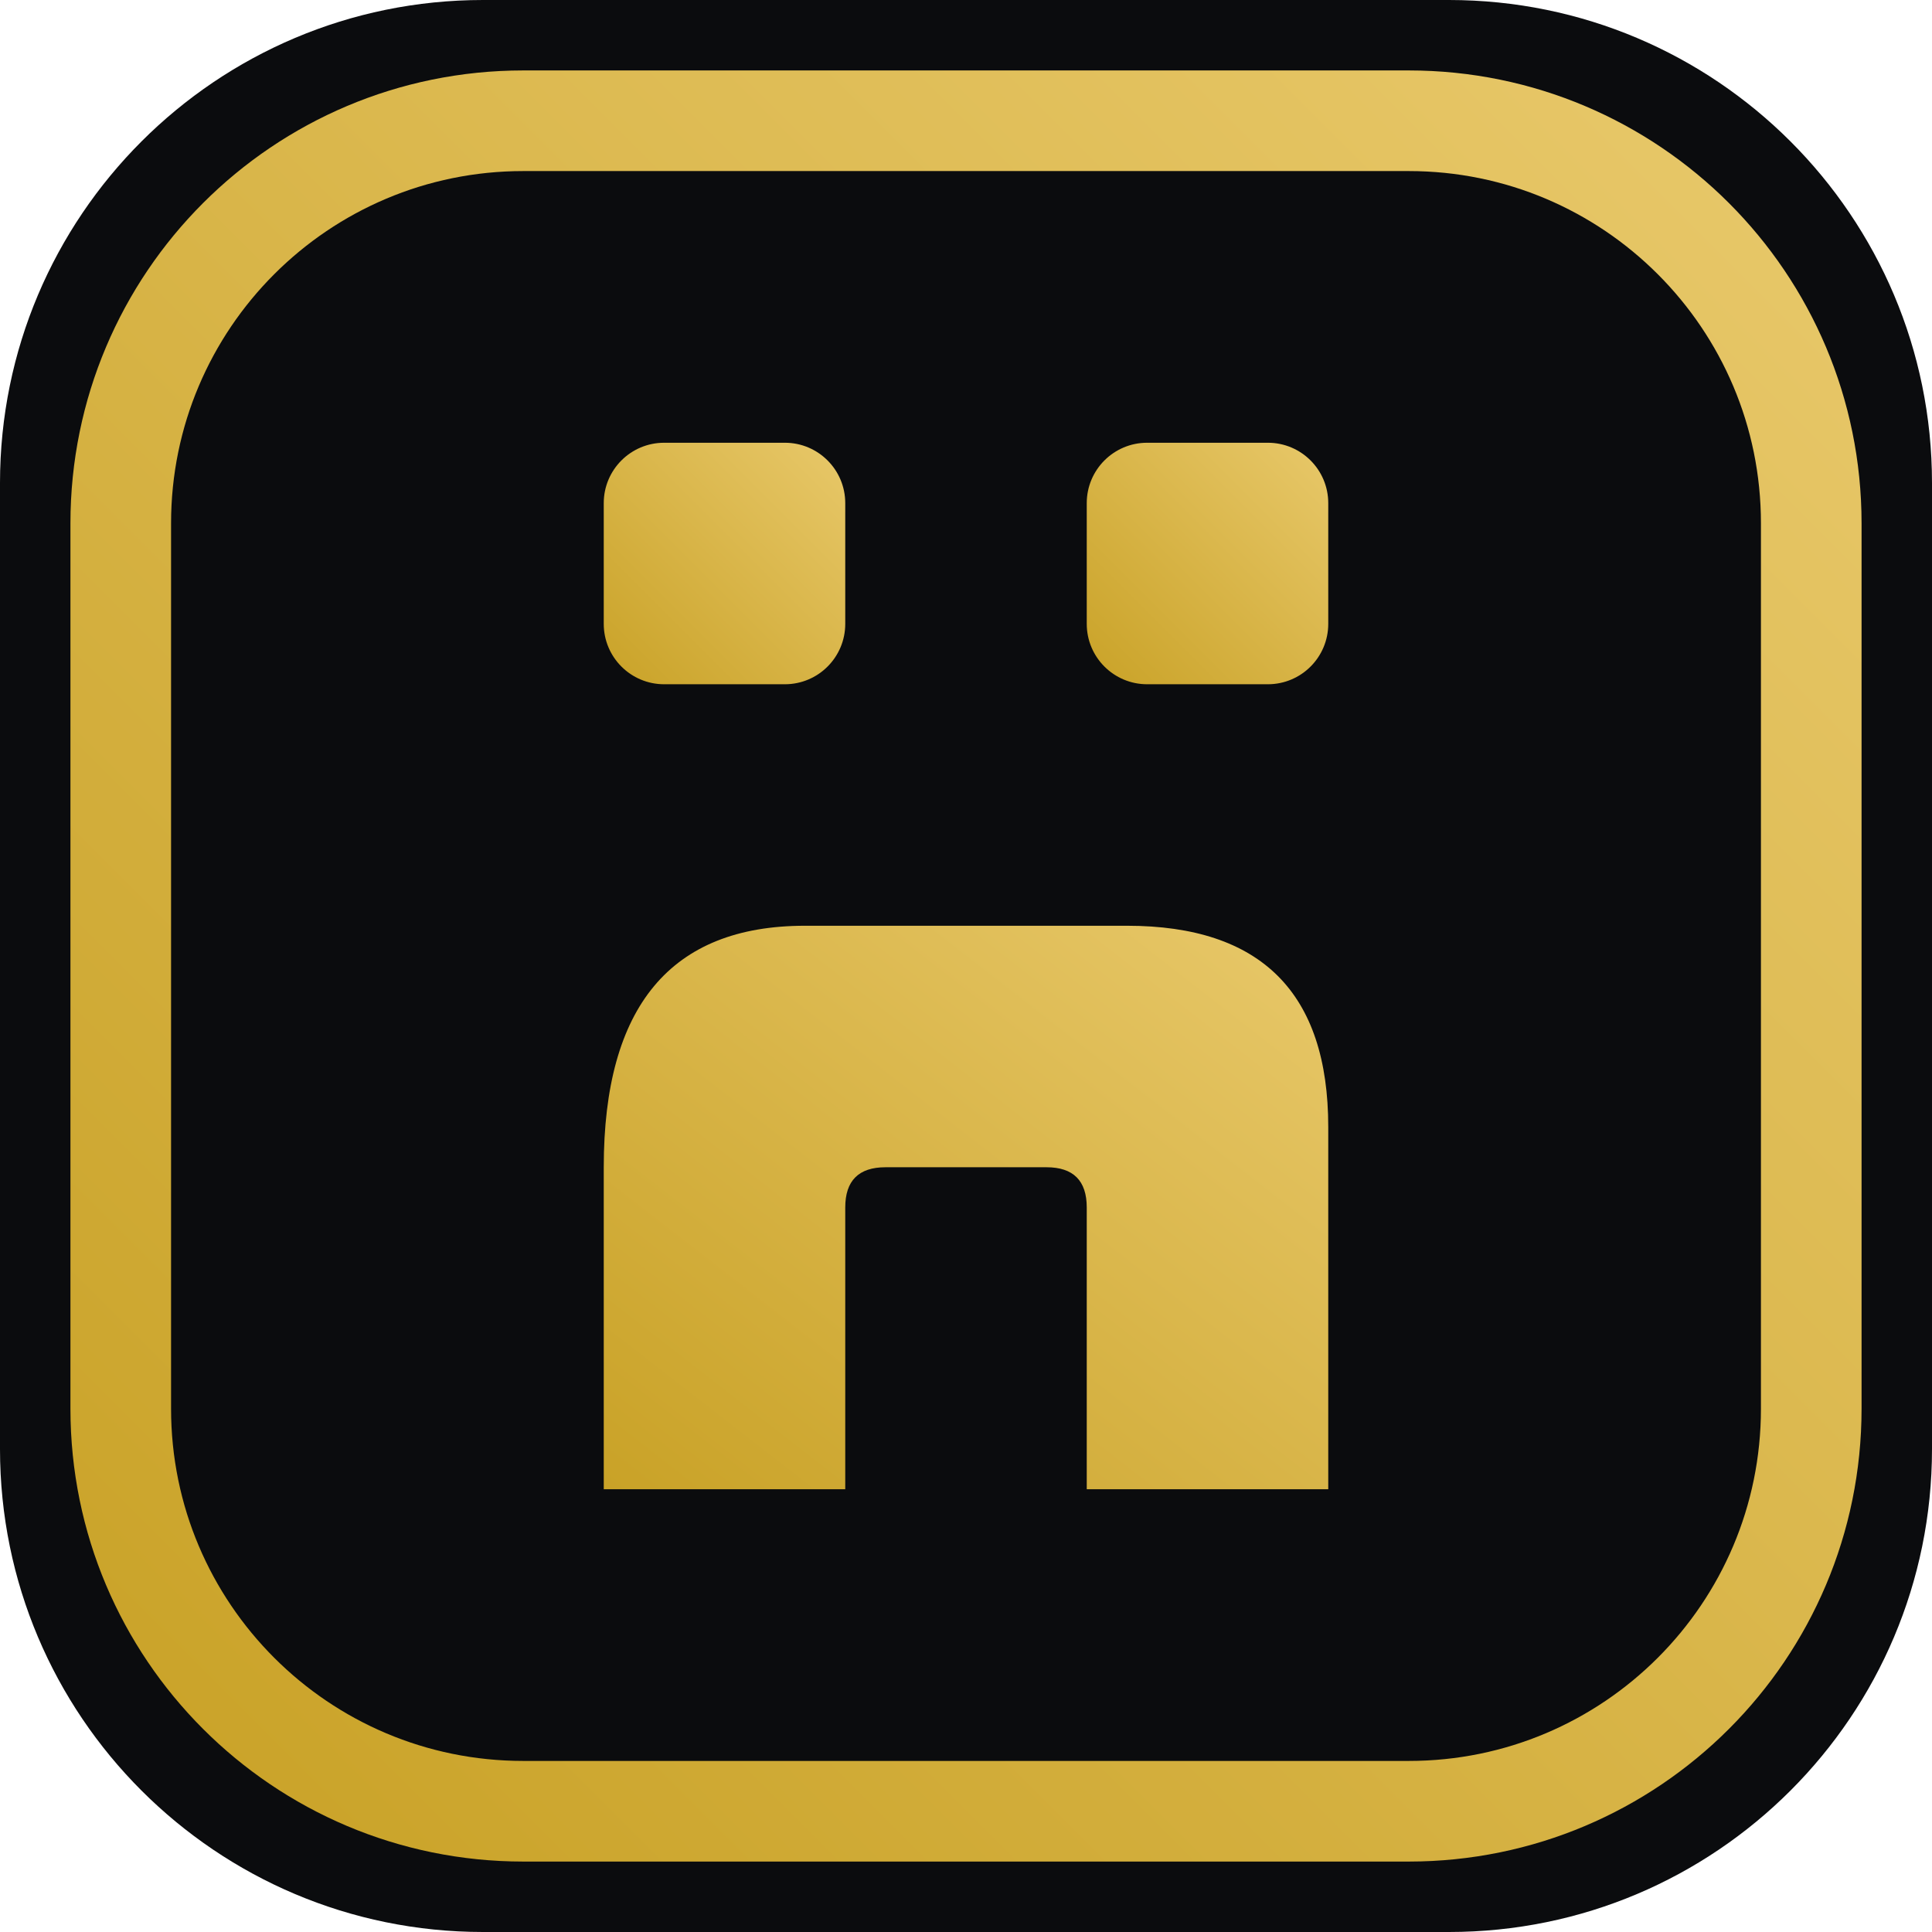
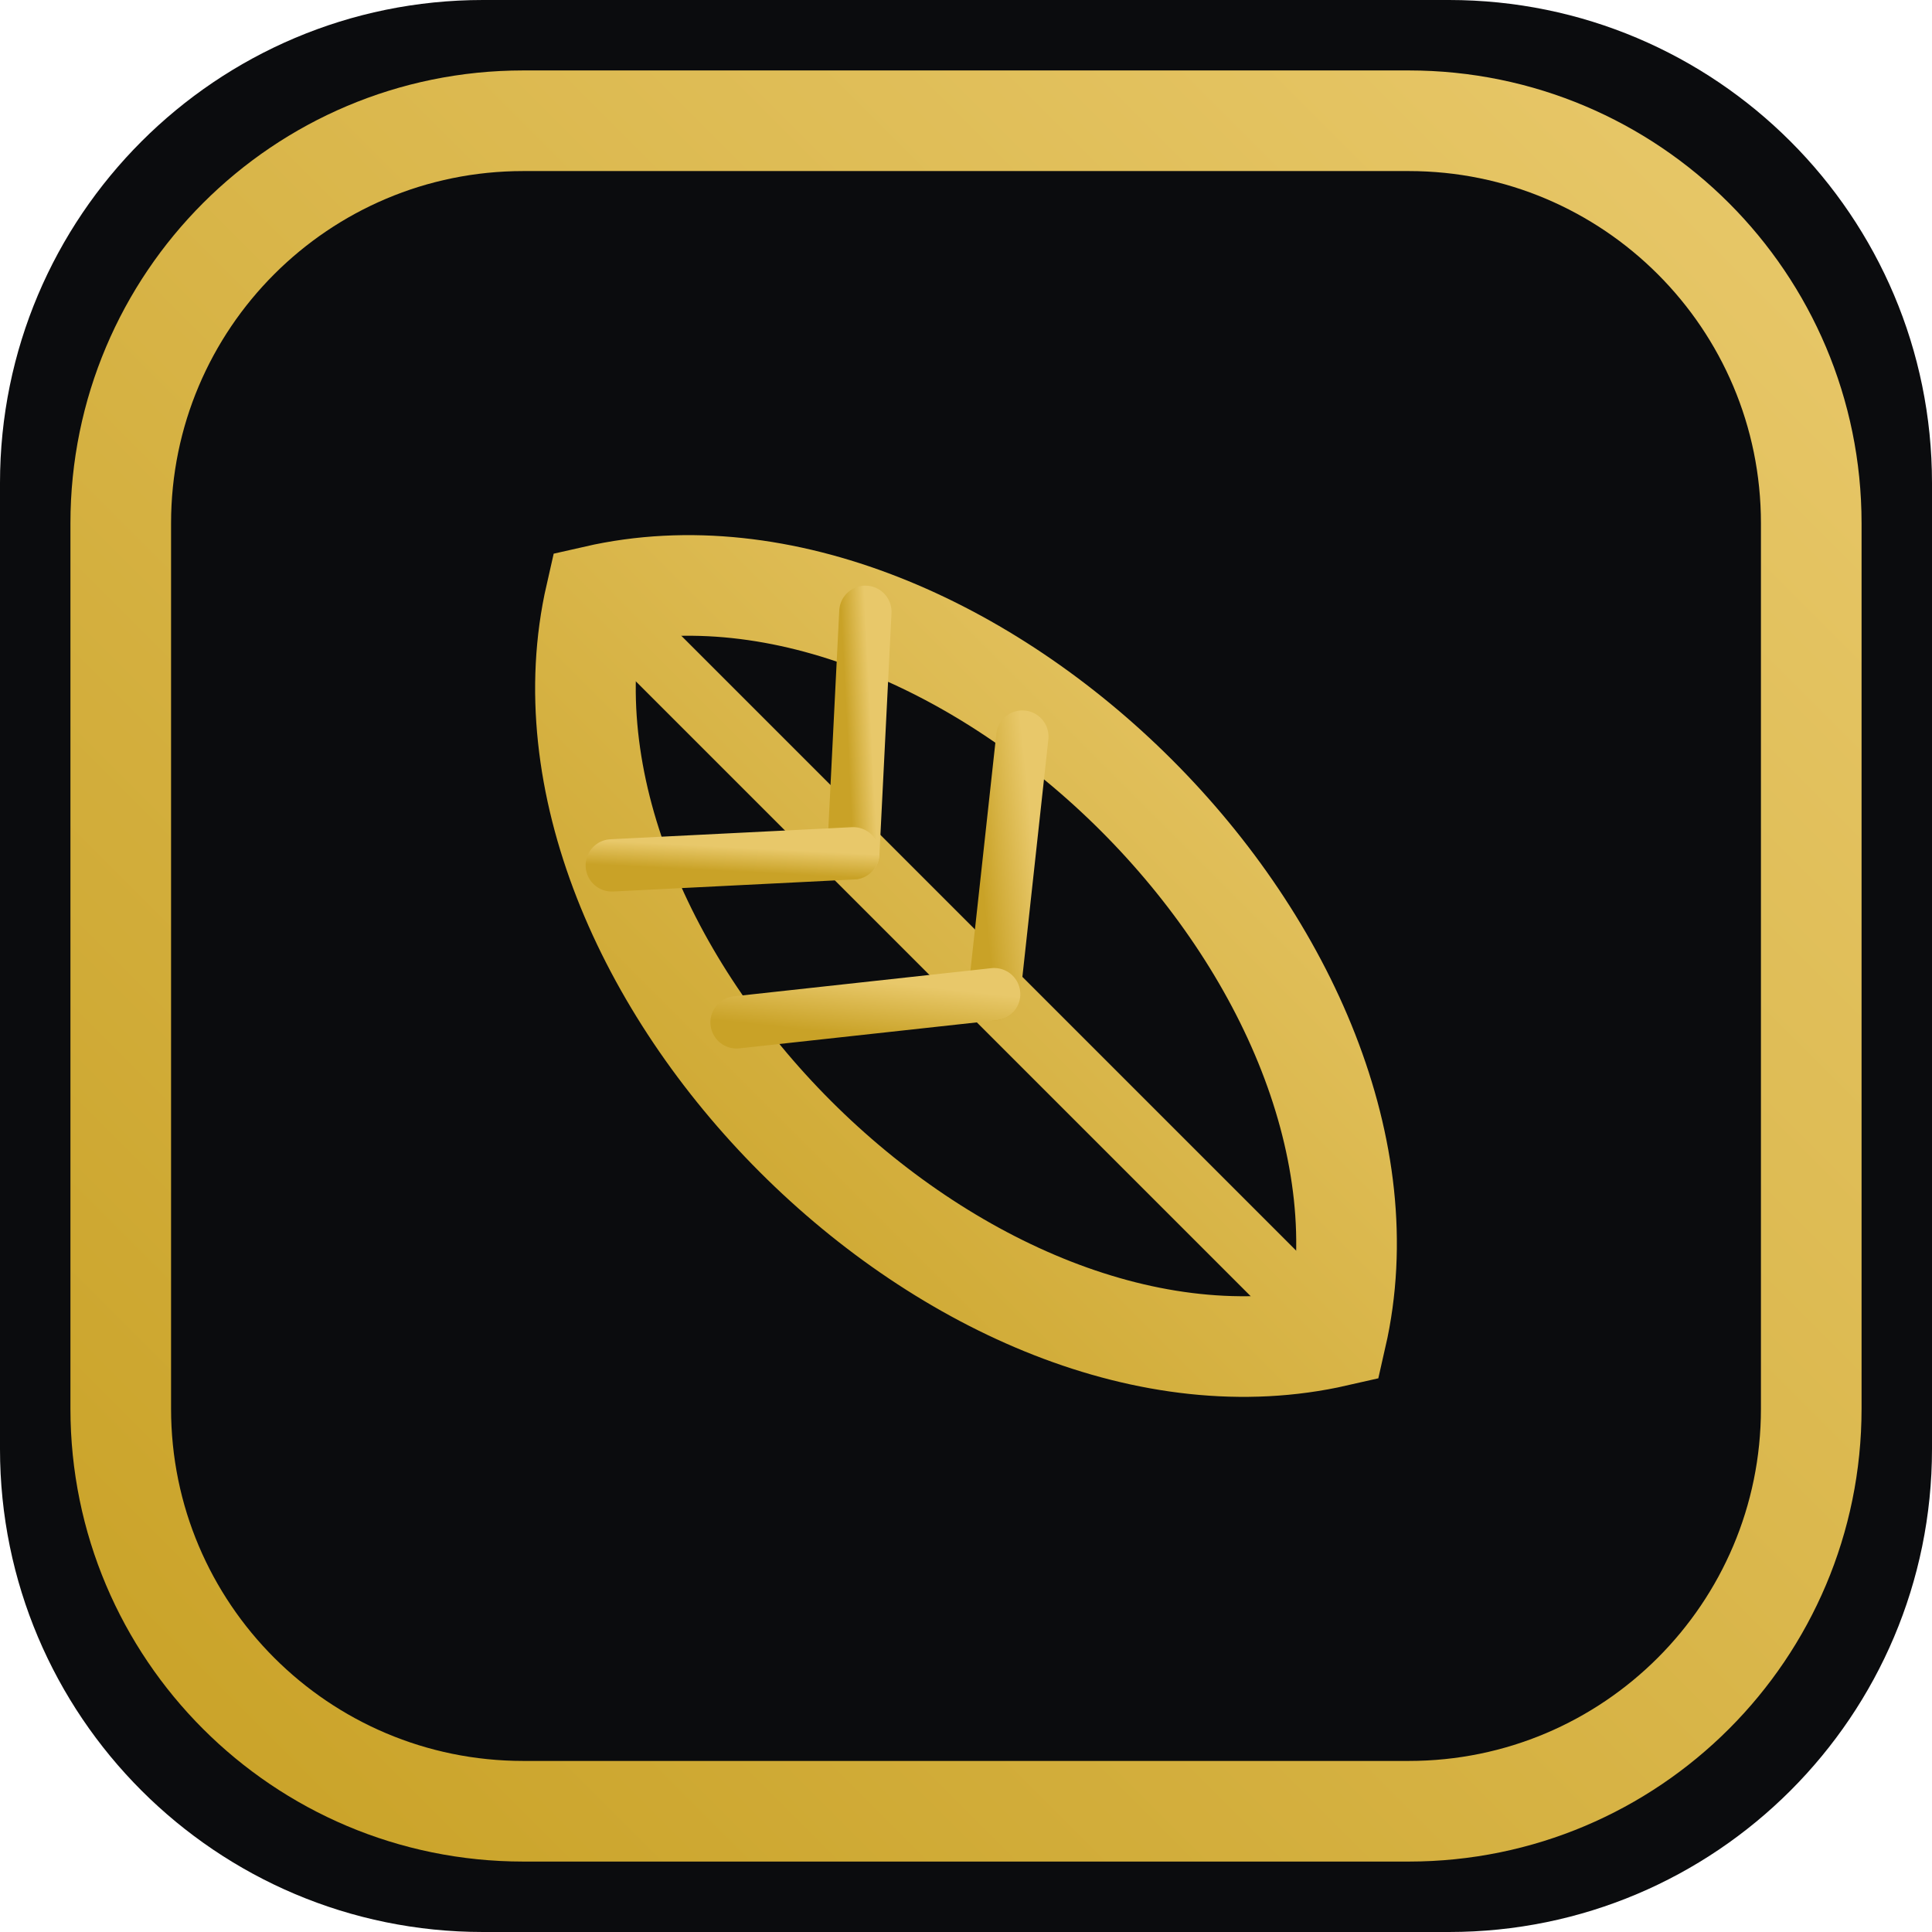
<svg xmlns="http://www.w3.org/2000/svg" viewBox="0 0 48 48">
  <defs>
    <linearGradient id="g" x1="0" y1="1" x2="1" y2="0">
      <stop offset="0" stop-color="#c9a227" />
      <stop offset="1" stop-color="#e8c86a" />
    </linearGradient>
  </defs>
  <rect width="48" height="48" rx="12" fill="#0b0c0e" />
  <rect x="3" y="3" width="42" height="42" rx="10" fill="none" stroke="url(#g)" stroke-width="2.5" />
-   <rect x="15" y="11" width="6" height="6" rx="1.5" fill="url(#g)" />
-   <rect x="27" y="11" width="6" height="6" rx="1.5" fill="url(#g)" />
-   <path d="M15 37 L15 29 Q15 23 20 23 L28 23 Q33 23 33 28 L33 37 L27 37 L27 30 Q27 29 26 29 L22 29 Q21 29 21 30 L21 37 Z" fill="url(#g)" />
+   <g fill="none" stroke="url(#g)" stroke-linecap="round">
+     <path d="M14.8 14.8 C24 12.7 35.3 24 33.2 33.2 C24 35.3 12.7 24 14.8 14.8 Z" stroke-width="2.5" />
+     <path d="M15.5 15.5 L33.2 33.2" stroke-width="1.6" />
+     <path d="M21.2 21.2 L21.5 15.2" stroke-width="1.3" />
+     <path d="M21.2 21.2 L15.2 21.5" stroke-width="1.3" />
+     <path d="M24.7 24.7 L25.4 18.3" stroke-width="1.3" />
+     <path d="M24.7 24.7 L18.3 25.4" stroke-width="1.3" />
+   </g>
</svg>
